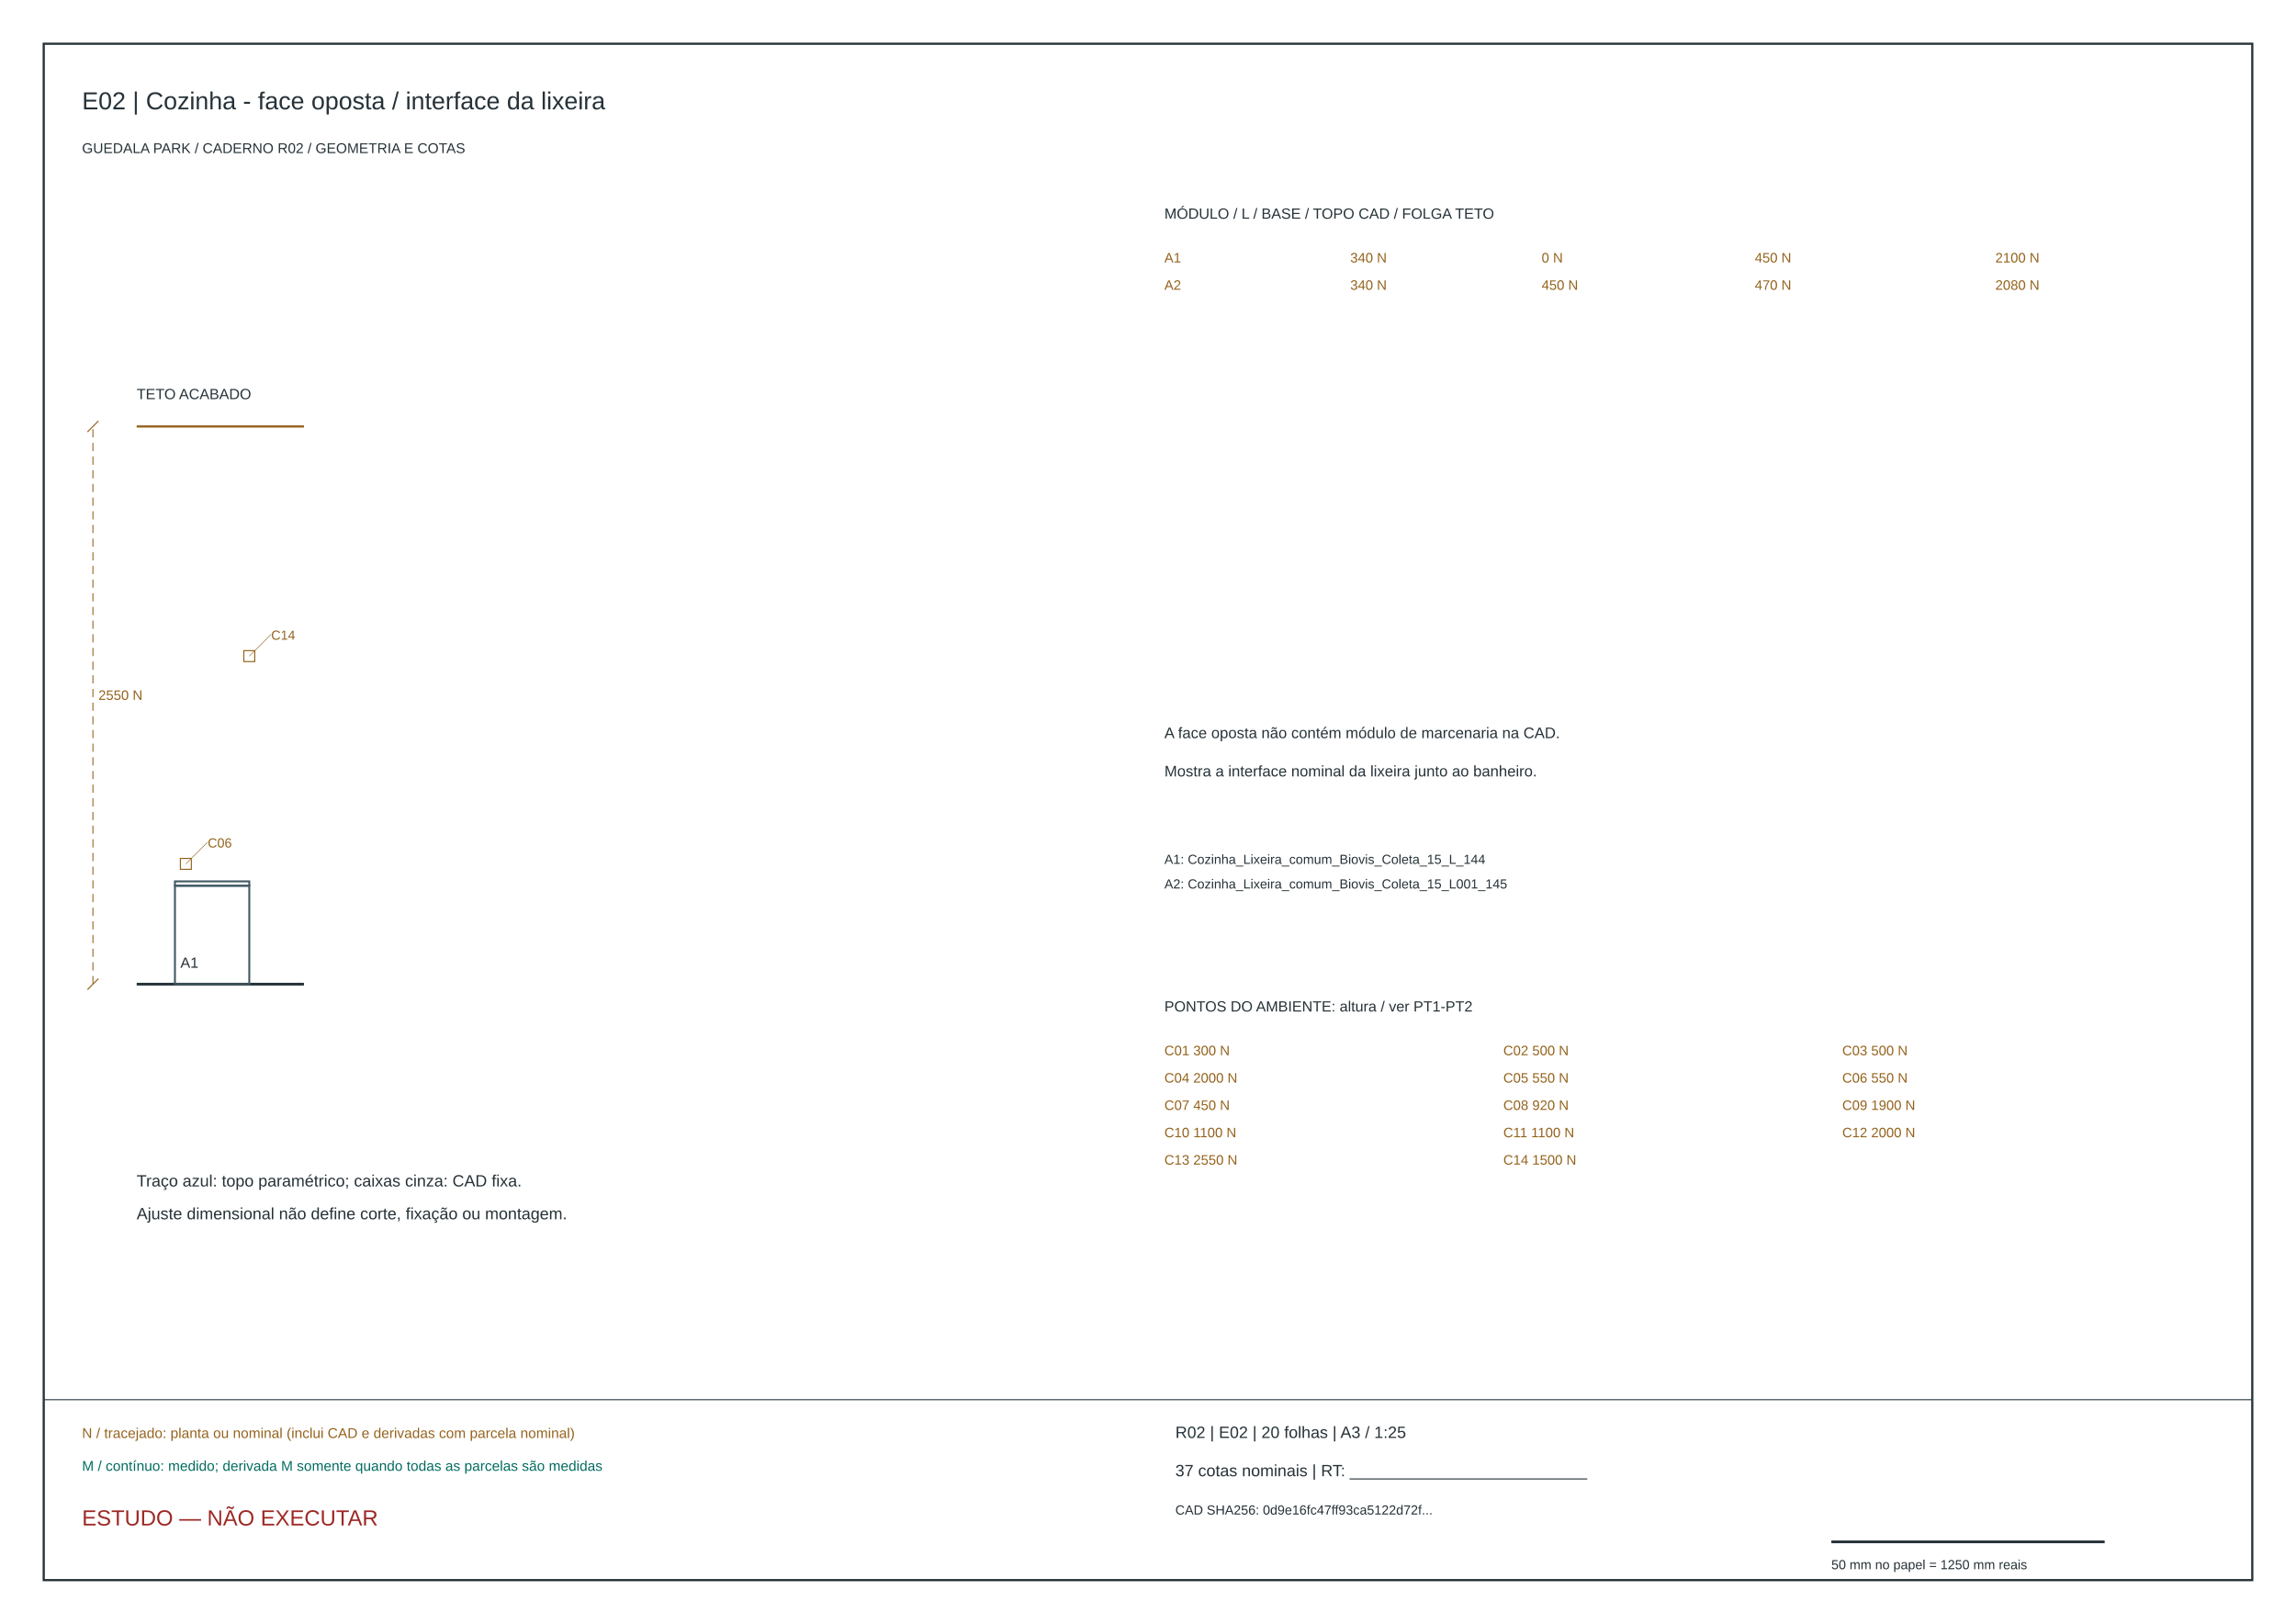
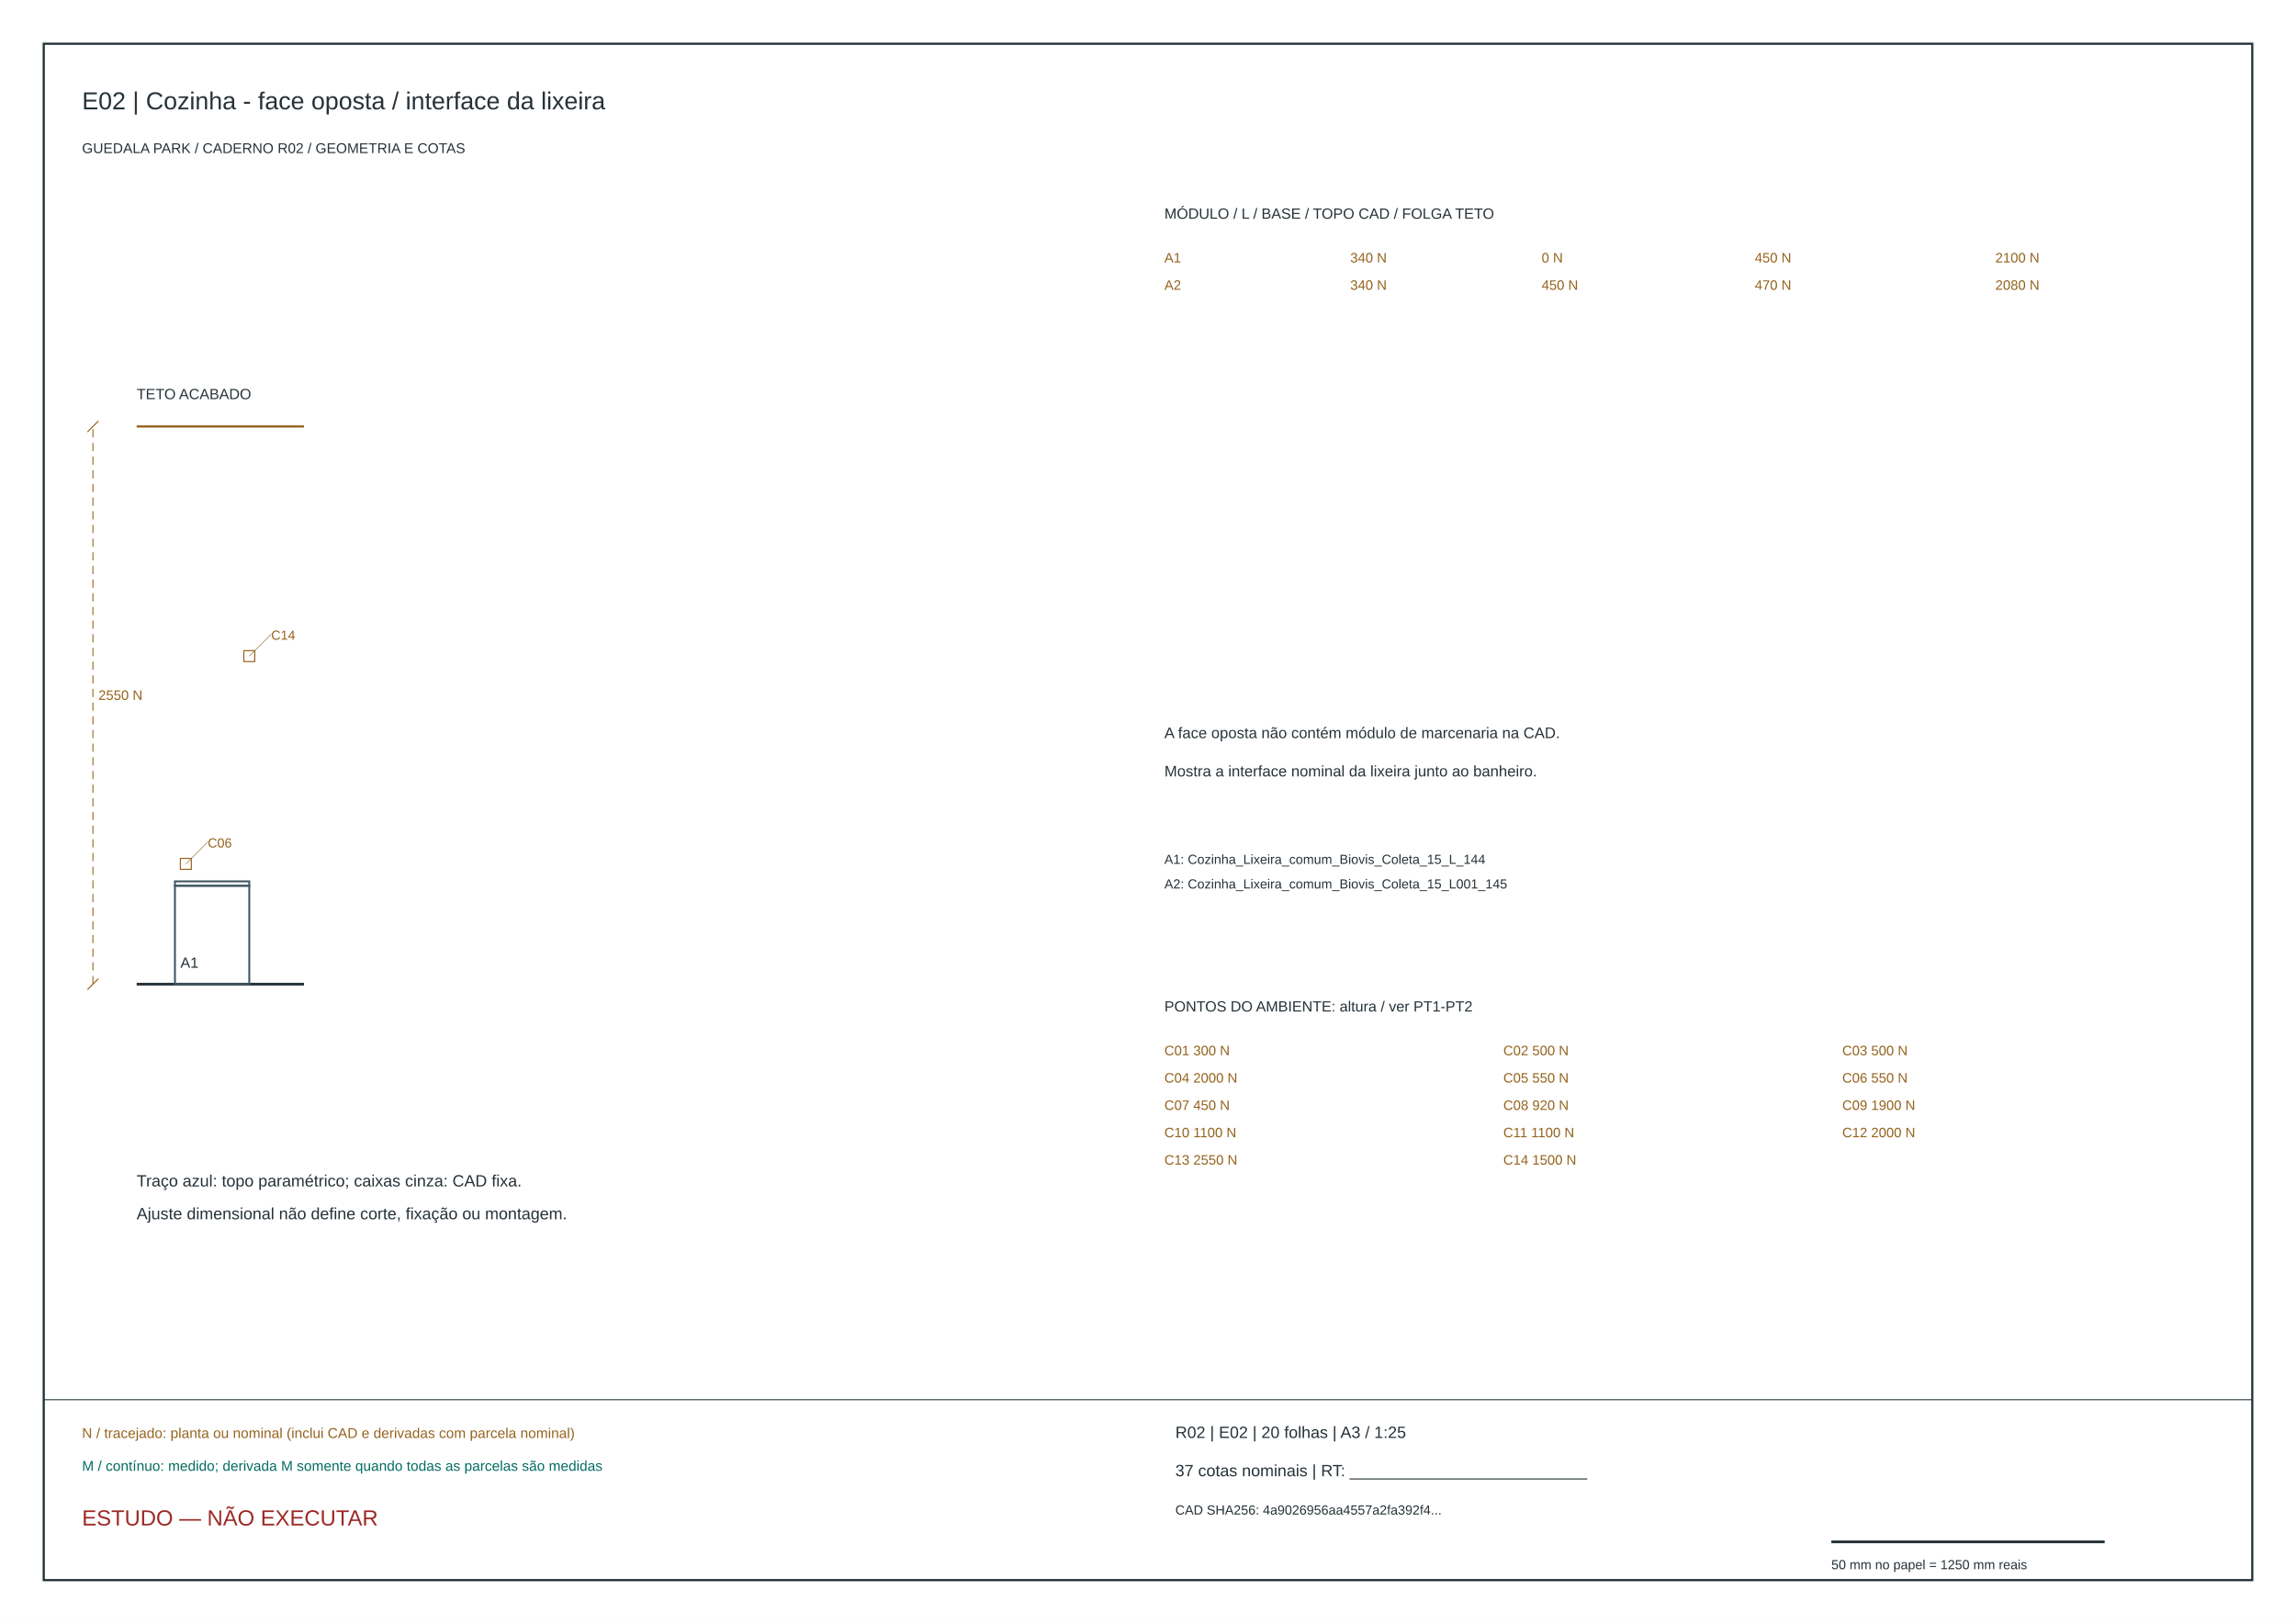
<svg xmlns="http://www.w3.org/2000/svg" width="420mm" height="297mm" viewBox="0 0 420 297">
  <rect width="420" height="297" fill="white" />
  <line x1="25" y1="180" x2="55.6" y2="180" stroke="#263238" stroke-width="0.5" />
  <line x1="25" y1="78.0" x2="55.6" y2="78.0" stroke="#94621c" stroke-width="0.4" />
  <line x1="17" y1="180" x2="17" y2="78.0" stroke="#94621c" stroke-width="0.18" stroke-dasharray="1.5 1" />
  <line x1="16" y1="181" x2="18" y2="179" stroke="#94621c" stroke-width="0.2" />
  <line x1="16" y1="79.0" x2="18" y2="77.0" stroke="#94621c" stroke-width="0.2" />
  <text x="18.0" y="128.0" font-family="Arial, sans-serif" font-size="2.5" fill="#94621c">2550 N</text>
  <text x="25" y="73.0" font-family="Arial, sans-serif" font-size="2.7" fill="#263238">TETO ACABADO</text>
  <text x="213" y="40" font-family="Arial, sans-serif" font-size="2.7" fill="#263238">MÓDULO / L / BASE / TOPO CAD / FOLGA TETO</text>
  <rect x="32.0" y="162.0" width="13.6" height="18.0" stroke="#405863" fill="none" stroke-width="0.35" />
  <text x="33.0" y="177.0" font-family="Arial, sans-serif" font-size="2.7" fill="#263238">A1</text>
  <text x="213" y="48" font-family="Arial, sans-serif" font-size="2.5" fill="#94621c">A1</text>
  <text x="247" y="48" font-family="Arial, sans-serif" font-size="2.5" fill="#94621c">340 N</text>
  <text x="282" y="48" font-family="Arial, sans-serif" font-size="2.5" fill="#94621c">0 N</text>
  <text x="321" y="48" font-family="Arial, sans-serif" font-size="2.5" fill="#94621c">450 N</text>
  <text x="365" y="48" font-family="Arial, sans-serif" font-size="2.5" fill="#94621c">2100 N</text>
  <rect x="32.0" y="161.2" width="13.6" height="0.8" stroke="#405863" fill="none" stroke-width="0.35" />
  <text x="213" y="53" font-family="Arial, sans-serif" font-size="2.5" fill="#94621c">A2</text>
  <text x="247" y="53" font-family="Arial, sans-serif" font-size="2.5" fill="#94621c">340 N</text>
  <text x="282" y="53" font-family="Arial, sans-serif" font-size="2.5" fill="#94621c">450 N</text>
  <text x="321" y="53" font-family="Arial, sans-serif" font-size="2.5" fill="#94621c">470 N</text>
  <text x="365" y="53" font-family="Arial, sans-serif" font-size="2.5" fill="#94621c">2080 N</text>
  <text x="25" y="217" font-family="Arial, sans-serif" font-size="3" fill="#263238">Traço azul: topo paramétrico; caixas cinza: CAD fixa.</text>
  <text x="25" y="223" font-family="Arial, sans-serif" font-size="3" fill="#263238">Ajuste dimensional não define corte, fixação ou montagem.</text>
  <text x="213" y="158.0" font-family="Arial, sans-serif" font-size="2.4" fill="#263238">A1: Cozinha_Lixeira_comum_Biovis_Coleta_15_L_144</text>
  <text x="213" y="162.5" font-family="Arial, sans-serif" font-size="2.4" fill="#263238">A2: Cozinha_Lixeira_comum_Biovis_Coleta_15_L001_145</text>
  <text x="213" y="135" font-family="Arial, sans-serif" font-size="2.8" fill="#263238">A face oposta não contém módulo de marcenaria na CAD.</text>
  <text x="213" y="142" font-family="Arial, sans-serif" font-size="2.8" fill="#263238">Mostra a interface nominal da lixeira junto ao banheiro.</text>
  <text x="213" y="185" font-family="Arial, sans-serif" font-size="2.7" fill="#263238">PONTOS DO AMBIENTE: altura / ver PT1-PT2</text>
  <text x="213" y="193" font-family="Arial, sans-serif" font-size="2.5" fill="#94621c">C01 300 N</text>
  <text x="275" y="193" font-family="Arial, sans-serif" font-size="2.5" fill="#94621c">C02 500 N</text>
  <text x="337" y="193" font-family="Arial, sans-serif" font-size="2.5" fill="#94621c">C03 500 N</text>
  <text x="213" y="198" font-family="Arial, sans-serif" font-size="2.5" fill="#94621c">C04 2000 N</text>
  <text x="275" y="198" font-family="Arial, sans-serif" font-size="2.5" fill="#94621c">C05 550 N</text>
  <text x="337" y="198" font-family="Arial, sans-serif" font-size="2.5" fill="#94621c">C06 550 N</text>
  <rect x="33.0" y="157.0" width="2" height="2" stroke="#94621c" fill="#ffffff" stroke-width="0.2" />
  <line x1="34.0" y1="158.0" x2="38.0" y2="154.0" stroke="#94621c" stroke-width="0.1" />
  <text x="38.0" y="155.0" font-family="Arial, sans-serif" font-size="2.4" fill="#94621c">C06</text>
  <text x="213" y="203" font-family="Arial, sans-serif" font-size="2.5" fill="#94621c">C07 450 N</text>
  <text x="275" y="203" font-family="Arial, sans-serif" font-size="2.5" fill="#94621c">C08 920 N</text>
  <text x="337" y="203" font-family="Arial, sans-serif" font-size="2.5" fill="#94621c">C09 1900 N</text>
  <text x="213" y="208" font-family="Arial, sans-serif" font-size="2.5" fill="#94621c">C10 1100 N</text>
  <text x="275" y="208" font-family="Arial, sans-serif" font-size="2.5" fill="#94621c">C11 1100 N</text>
  <text x="337" y="208" font-family="Arial, sans-serif" font-size="2.5" fill="#94621c">C12 2000 N</text>
  <text x="213" y="213" font-family="Arial, sans-serif" font-size="2.5" fill="#94621c">C13 2550 N</text>
  <text x="275" y="213" font-family="Arial, sans-serif" font-size="2.5" fill="#94621c">C14 1500 N</text>
  <rect x="44.6" y="119.0" width="2" height="2" stroke="#94621c" fill="#ffffff" stroke-width="0.2" />
  <line x1="45.6" y1="120.0" x2="49.6" y2="116.0" stroke="#94621c" stroke-width="0.1" />
  <text x="49.6" y="117.0" font-family="Arial, sans-serif" font-size="2.4" fill="#94621c">C14</text>
  <rect x="8" y="8" width="404" height="281" stroke="#263238" fill="none" stroke-width="0.4" />
  <text x="15" y="20" font-family="Arial, sans-serif" font-size="4.5" fill="#263238">E02 | Cozinha - face oposta / interface da lixeira</text>
  <text x="15" y="28" font-family="Arial, sans-serif" font-size="2.6" fill="#263238">GUEDALA PARK  /  CADERNO R02  /  GEOMETRIA E COTAS</text>
  <line x1="8" y1="256" x2="412" y2="256" stroke="#34434a" stroke-width="0.2" />
  <text x="15" y="263" font-family="Arial, sans-serif" font-size="2.6" fill="#94621c">N / tracejado: planta ou nominal (inclui CAD e derivadas com parcela nominal)</text>
  <text x="15" y="269" font-family="Arial, sans-serif" font-size="2.6" fill="#006b60">M / contínuo: medido; derivada M somente quando todas as parcelas são medidas</text>
  <text x="15" y="279" font-family="Arial, sans-serif" font-size="4" fill="#9d2925">ESTUDO — NÃO EXECUTAR</text>
  <text x="215" y="263" font-family="Arial, sans-serif" font-size="3" fill="#263238">R02 | E02 | 20 folhas | A3 / 1:25</text>
  <text x="215" y="270" font-family="Arial, sans-serif" font-size="3" fill="#263238">37 cotas nominais | RT: __________________________</text>
-   <text x="215" y="277" font-family="Arial, sans-serif" font-size="2.4" fill="#263238">CAD SHA256: 0d9e16fc47ff93ca5122d72f...</text>
+   <text x="215" y="277" font-family="Arial, sans-serif" font-size="2.4" fill="#263238">CAD SHA256: 4a9026956aa4557a2fa392f4...</text>
  <line x1="335" y1="282" x2="385" y2="282" stroke="#263238" stroke-width="0.5" />
  <text x="335" y="287" font-family="Arial, sans-serif" font-size="2.4" fill="#263238">50 mm no papel = 1250 mm reais</text>
</svg>
